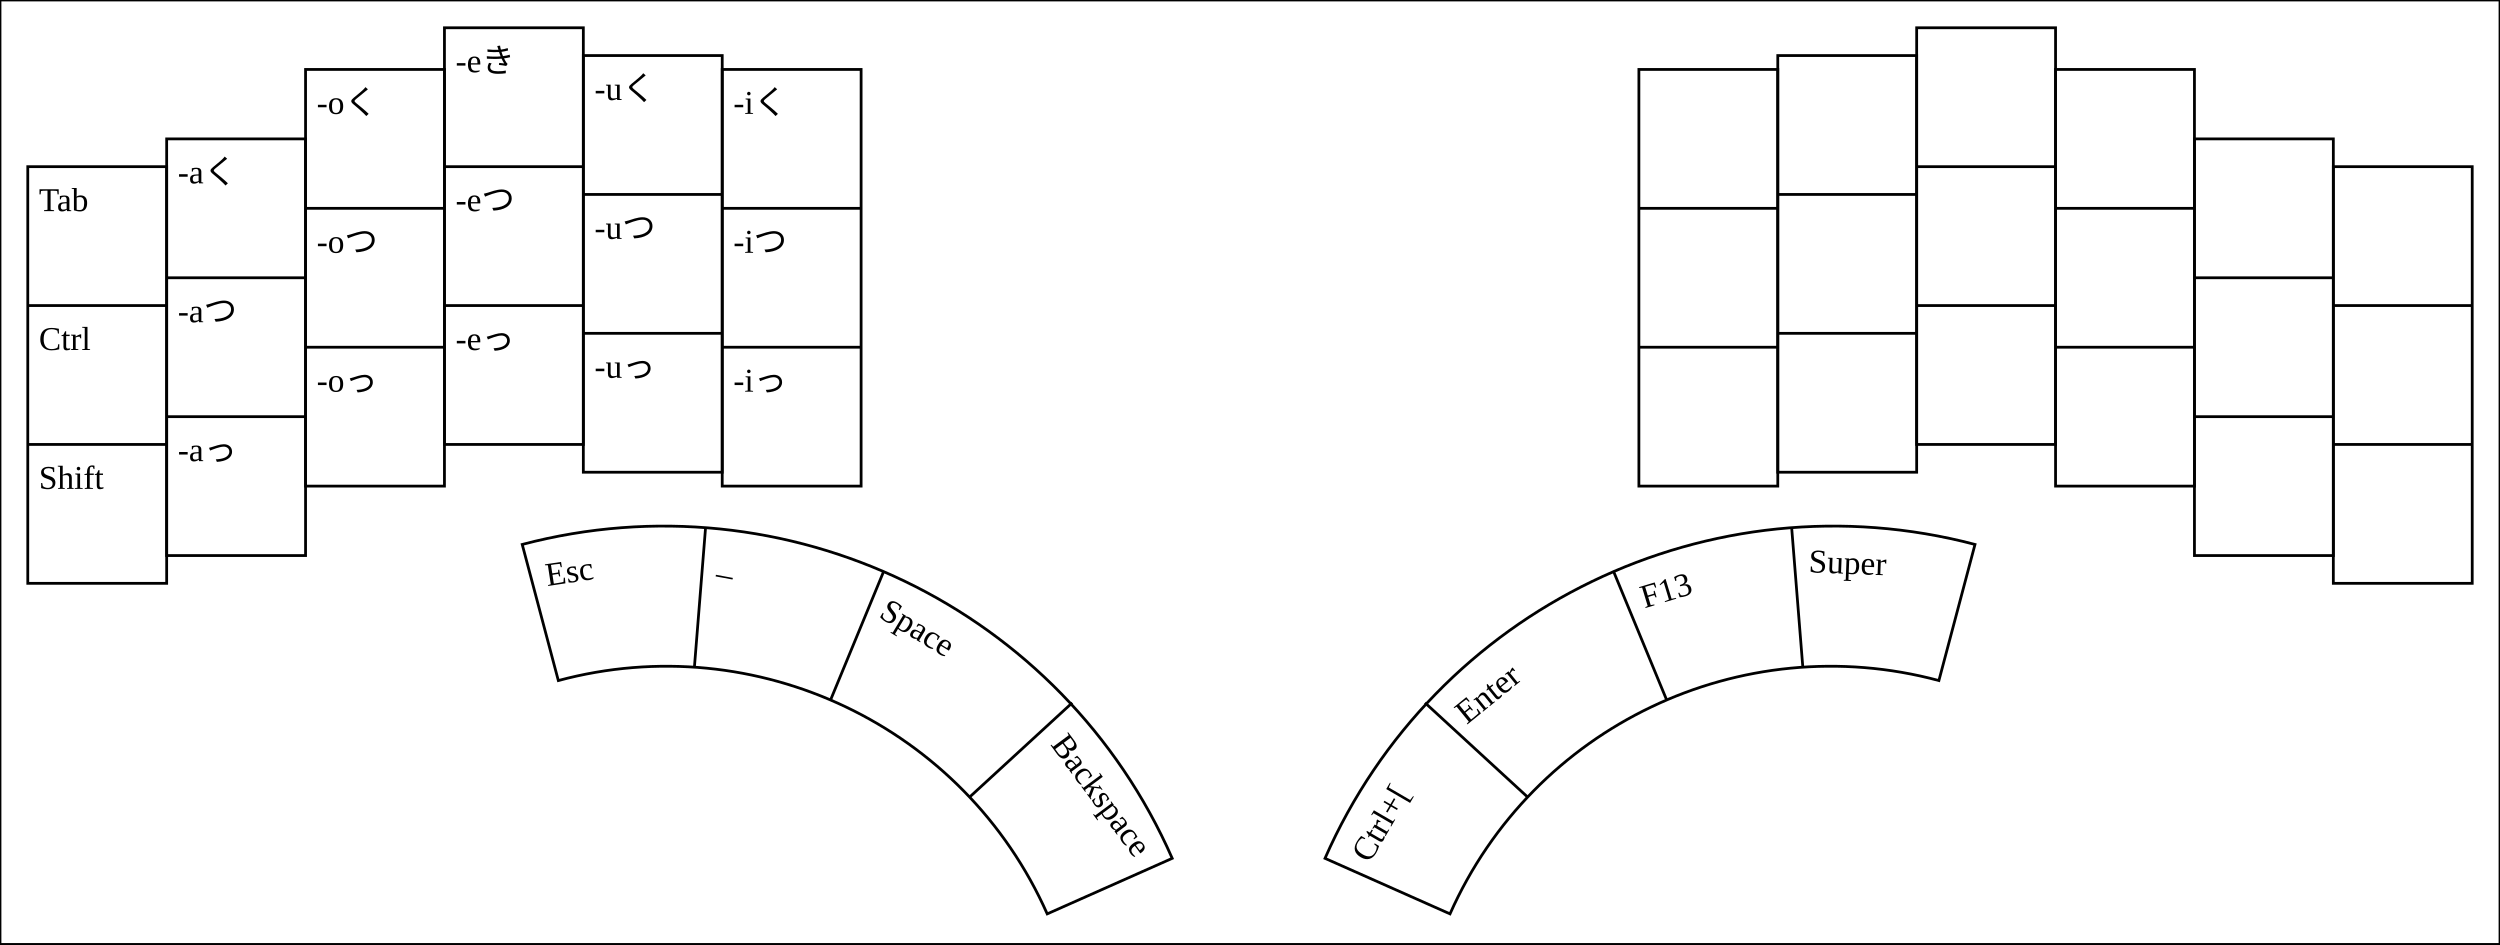
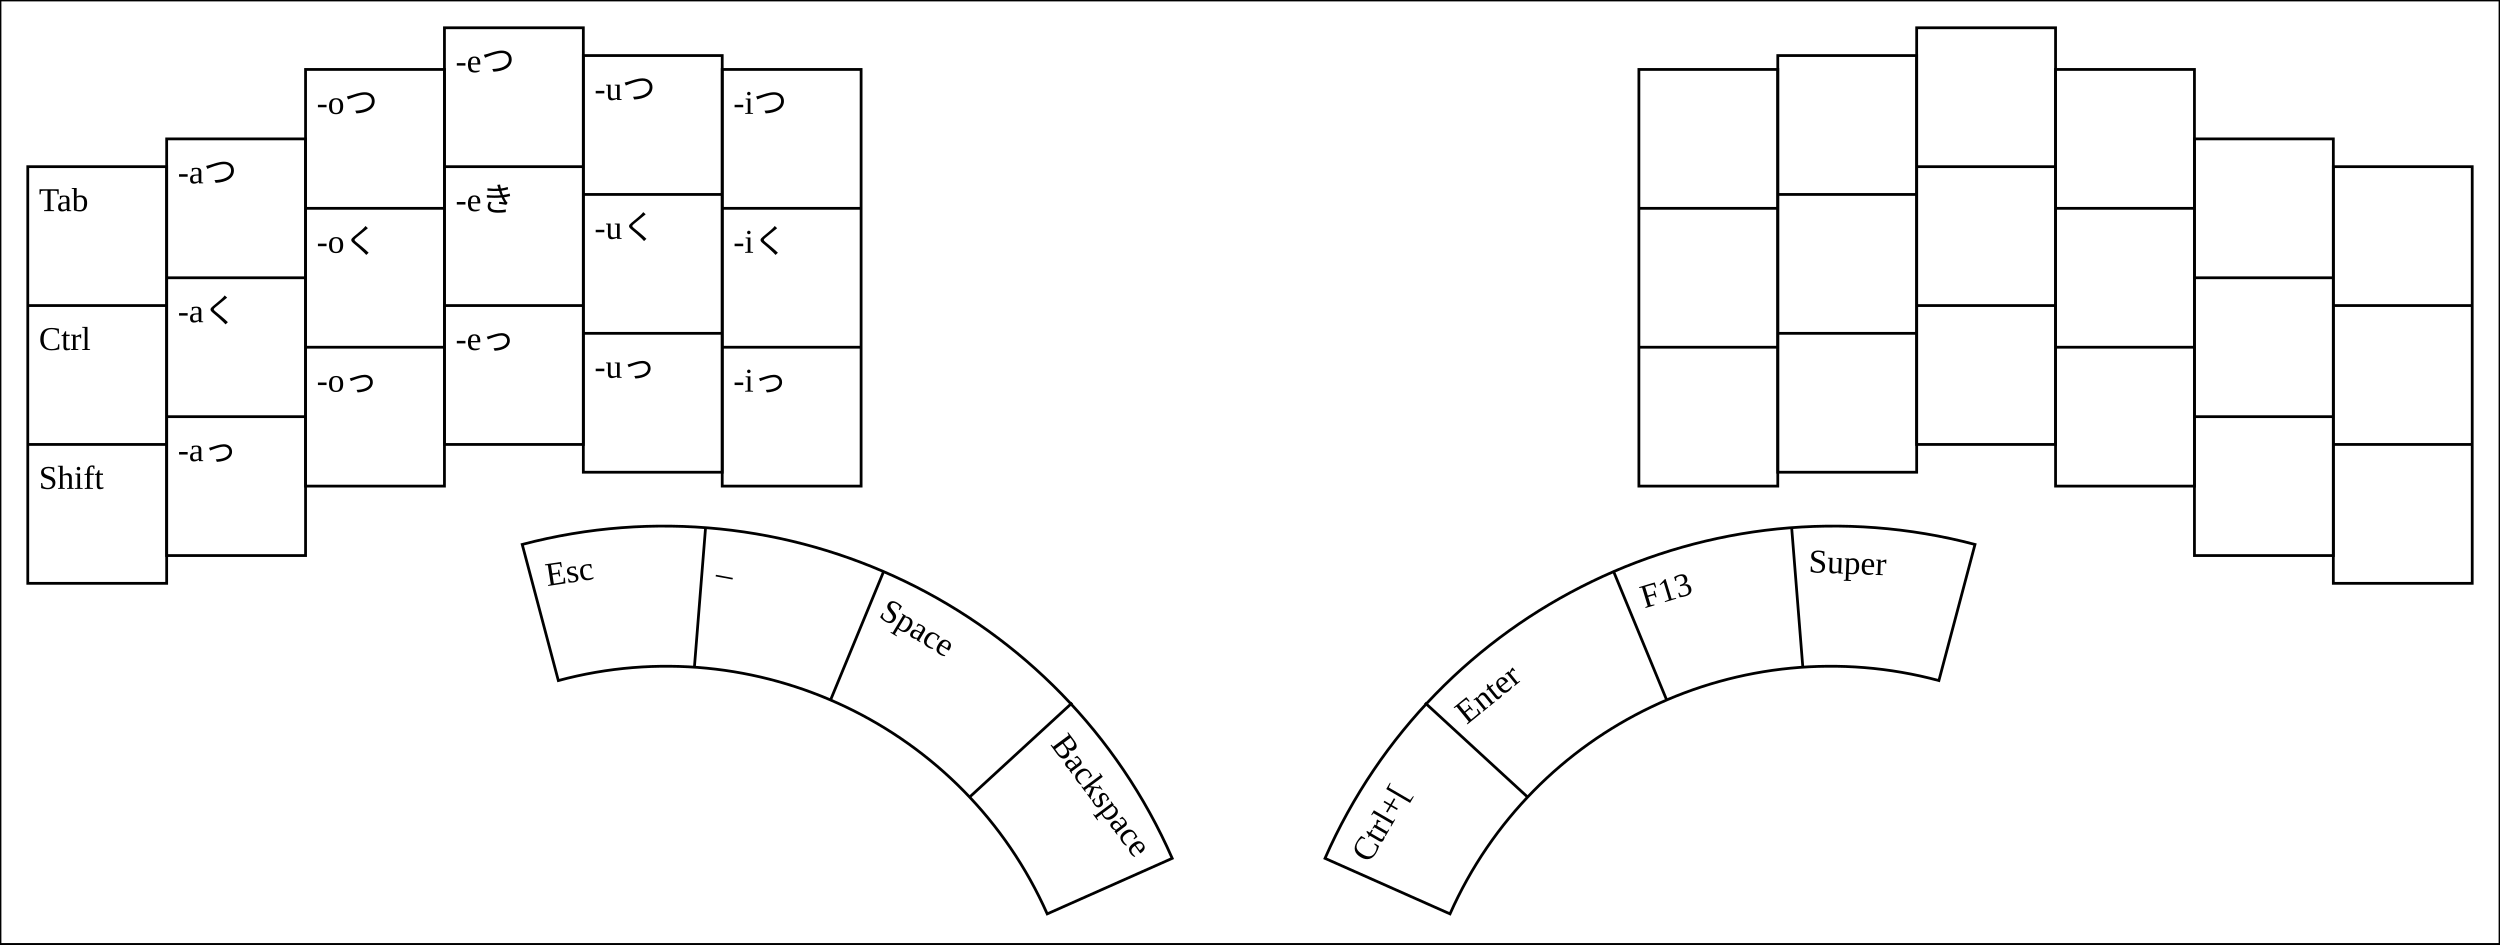
<svg xmlns="http://www.w3.org/2000/svg" width="900" height="340" viewBox="0 0 900 340">
  <style>
      rect {
         fill: transparent;
         stroke: black;
      }
      line {
         fill: transparent;
         stroke: black;
      }
      path {
         fill: transparent;
         stroke: black;
      }
      text {
         font-size: 12px;
         fill: black;
      }
      .oneshot {
         fill: dodgerblue;
      }
      .hold {
         fill: green;
      }
      .toggle {
         fill: red;
      }
   </style>
  <rect width="900" height="340" style="fill: white;" />
  <rect x="10" y="60" width="50" height="150" />
  <text x="14" y="76">Tab</text>
  <line x1="10" y1="110" x2="60" y2="110" />
  <text x="14" y="126">Ctrl</text>
  <line x1="10" y1="160" x2="60" y2="160" />
  <text x="14" y="176">Shift</text>
  <rect x="60" y="50" width="50" height="150" />
-   <text x="64" y="66">-aく</text>
+   <text x="64" y="66">-aつ</text>
  <line x1="60" y1="100" x2="110" y2="100" />
-   <text x="64" y="116">-aつ</text>
+   <text x="64" y="116">-aく</text>
  <line x1="60" y1="150" x2="110" y2="150" />
  <text x="64" y="166">-aっ</text>
  <rect x="110" y="25" width="50" height="150" />
-   <text x="114" y="41">-oく</text>
+   <text x="114" y="41">-oつ</text>
  <line x1="110" y1="75" x2="160" y2="75" />
-   <text x="114" y="91">-oつ</text>
+   <text x="114" y="91">-oく</text>
  <line x1="110" y1="125" x2="160" y2="125" />
  <text x="114" y="141">-oっ</text>
  <rect x="160" y="10" width="50" height="150" />
-   <text x="164" y="26">-eき</text>
+   <text x="164" y="26">-eつ</text>
  <line x1="160" y1="60" x2="210" y2="60" />
-   <text x="164" y="76">-eつ</text>
+   <text x="164" y="76">-eき</text>
  <line x1="160" y1="110" x2="210" y2="110" />
  <text x="164" y="126">-eっ</text>
  <rect x="210" y="20" width="50" height="150" />
-   <text x="214" y="36">-uく</text>
+   <text x="214" y="36">-uつ</text>
  <line x1="210" y1="70" x2="260" y2="70" />
-   <text x="214" y="86">-uつ</text>
+   <text x="214" y="86">-uく</text>
  <line x1="210" y1="120" x2="260" y2="120" />
  <text x="214" y="136">-uっ</text>
  <rect x="260" y="25" width="50" height="150" />
-   <text x="264" y="41">-iく</text>
+   <text x="264" y="41">-iつ</text>
  <line x1="260" y1="75" x2="310" y2="75" />
-   <text x="264" y="91">-iつ</text>
+   <text x="264" y="91">-iく</text>
  <line x1="260" y1="125" x2="310" y2="125" />
  <text x="264" y="141">-iっ</text>
  <path d="M 188 196 A 200 200 0 0 1 422 309 L 377 329 A 150 150 0 0 0 201 245 Z" />
  <text x="197" y="211" transform="rotate(-8.63 197 211)">Esc</text>
  <line x1="254" y1="190" x2="250" y2="240" />
  <text x="258" y="206" transform="rotate(10.46 258 206)">_</text>
  <line x1="318" y1="206" x2="299" y2="252" />
  <text x="316" y="222" transform="rotate(31.15 316 222)">Space</text>
  <line x1="386" y1="253" x2="349" y2="287" />
  <text x="378" y="268" transform="rotate(53.44 378 268)">Backspace</text>
  <rect x="590" y="25" width="50" height="150" />
  <line x1="590" y1="75" x2="640" y2="75" />
  <line x1="590" y1="125" x2="640" y2="125" />
  <rect x="640" y="20" width="50" height="150" />
  <line x1="640" y1="70" x2="690" y2="70" />
  <line x1="640" y1="120" x2="690" y2="120" />
  <rect x="690" y="10" width="50" height="150" />
  <line x1="690" y1="60" x2="740" y2="60" />
  <line x1="690" y1="110" x2="740" y2="110" />
  <rect x="740" y="25" width="50" height="150" />
  <line x1="740" y1="75" x2="790" y2="75" />
  <line x1="740" y1="125" x2="790" y2="125" />
  <rect x="790" y="50" width="50" height="150" />
  <line x1="790" y1="100" x2="840" y2="100" />
  <line x1="790" y1="150" x2="840" y2="150" />
  <rect x="840" y="60" width="50" height="150" />
  <line x1="840" y1="110" x2="890" y2="110" />
  <line x1="840" y1="160" x2="890" y2="160" />
  <path d="M 477 309 A 200 200 0 0 1 711 196 L 698 245 A 150 150 0 0 0 522 329 Z" />
  <text x="493" y="311" transform="rotate(-59.80 493 311)">Ctrl+[</text>
  <line x1="513" y1="253" x2="550" y2="287" />
  <text x="528" y="261" transform="rotate(-39.11 528 261)">Enter</text>
  <line x1="581" y1="206" x2="600" y2="252" />
  <text x="592" y="219" transform="rotate(-16.83 592 219)">F13</text>
  <line x1="645" y1="190" x2="649" y2="240" />
  <text x="651" y="206" transform="rotate(2.27 651 206)">Super</text>
</svg>
